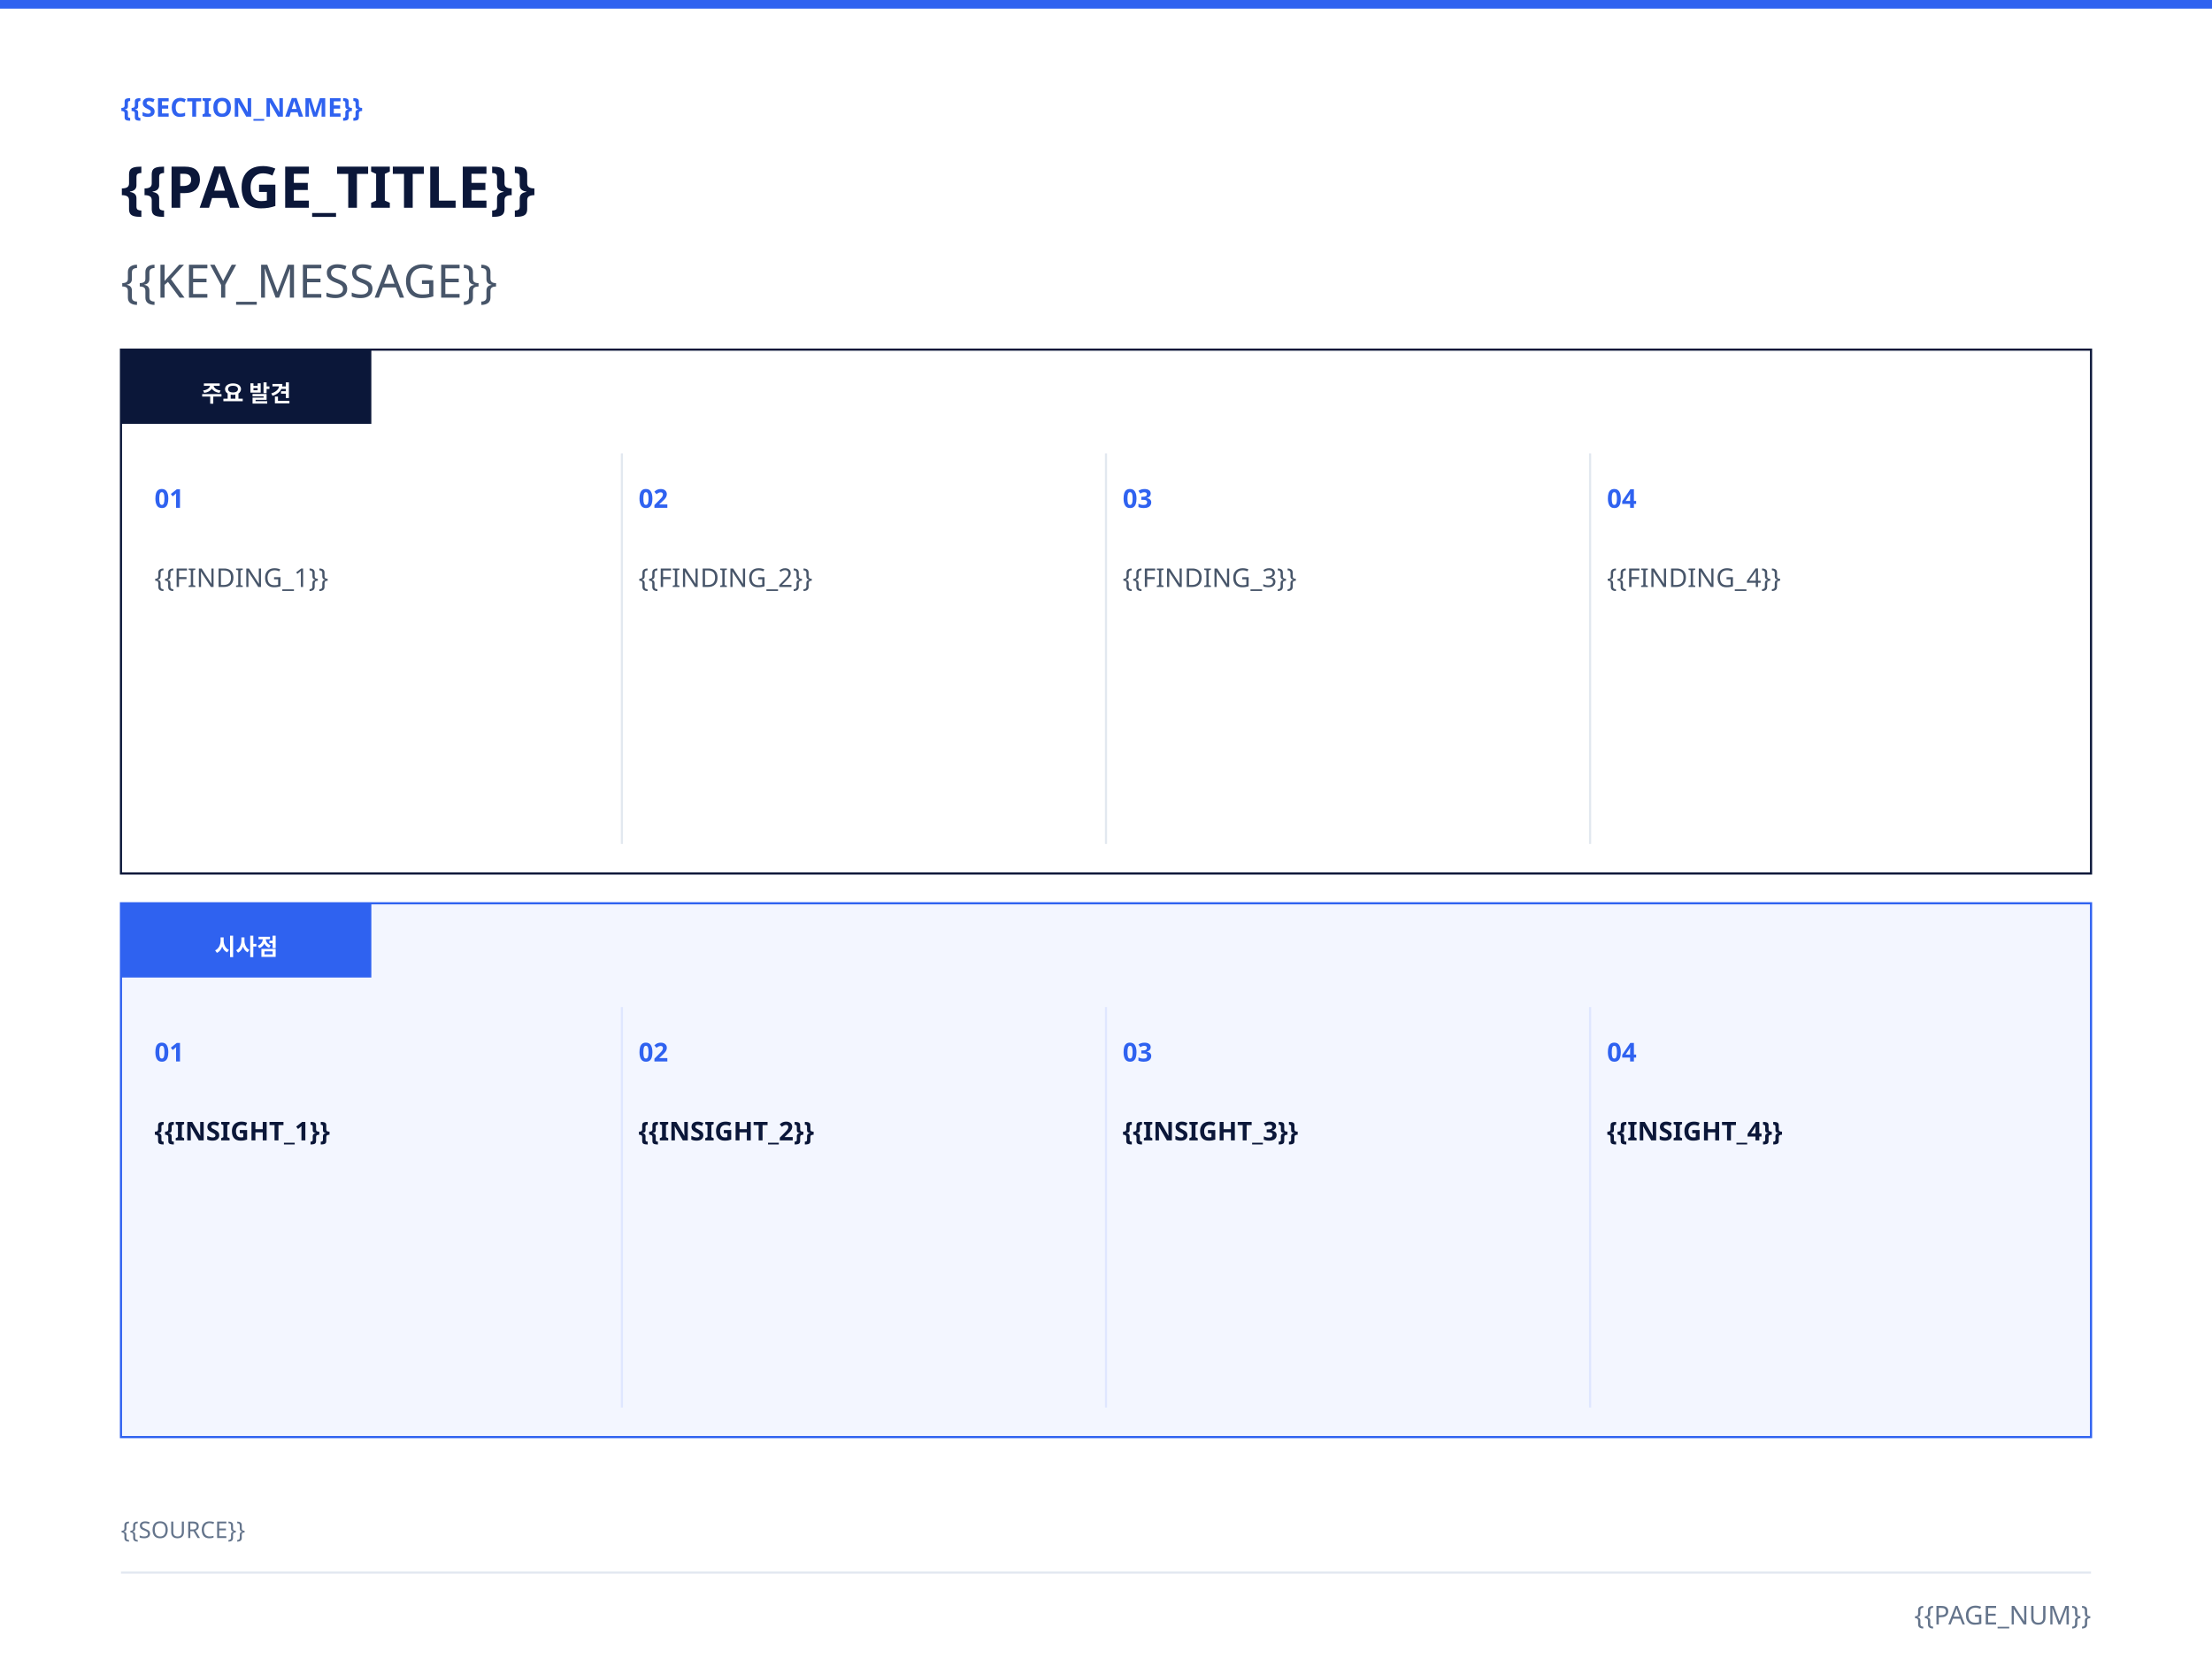
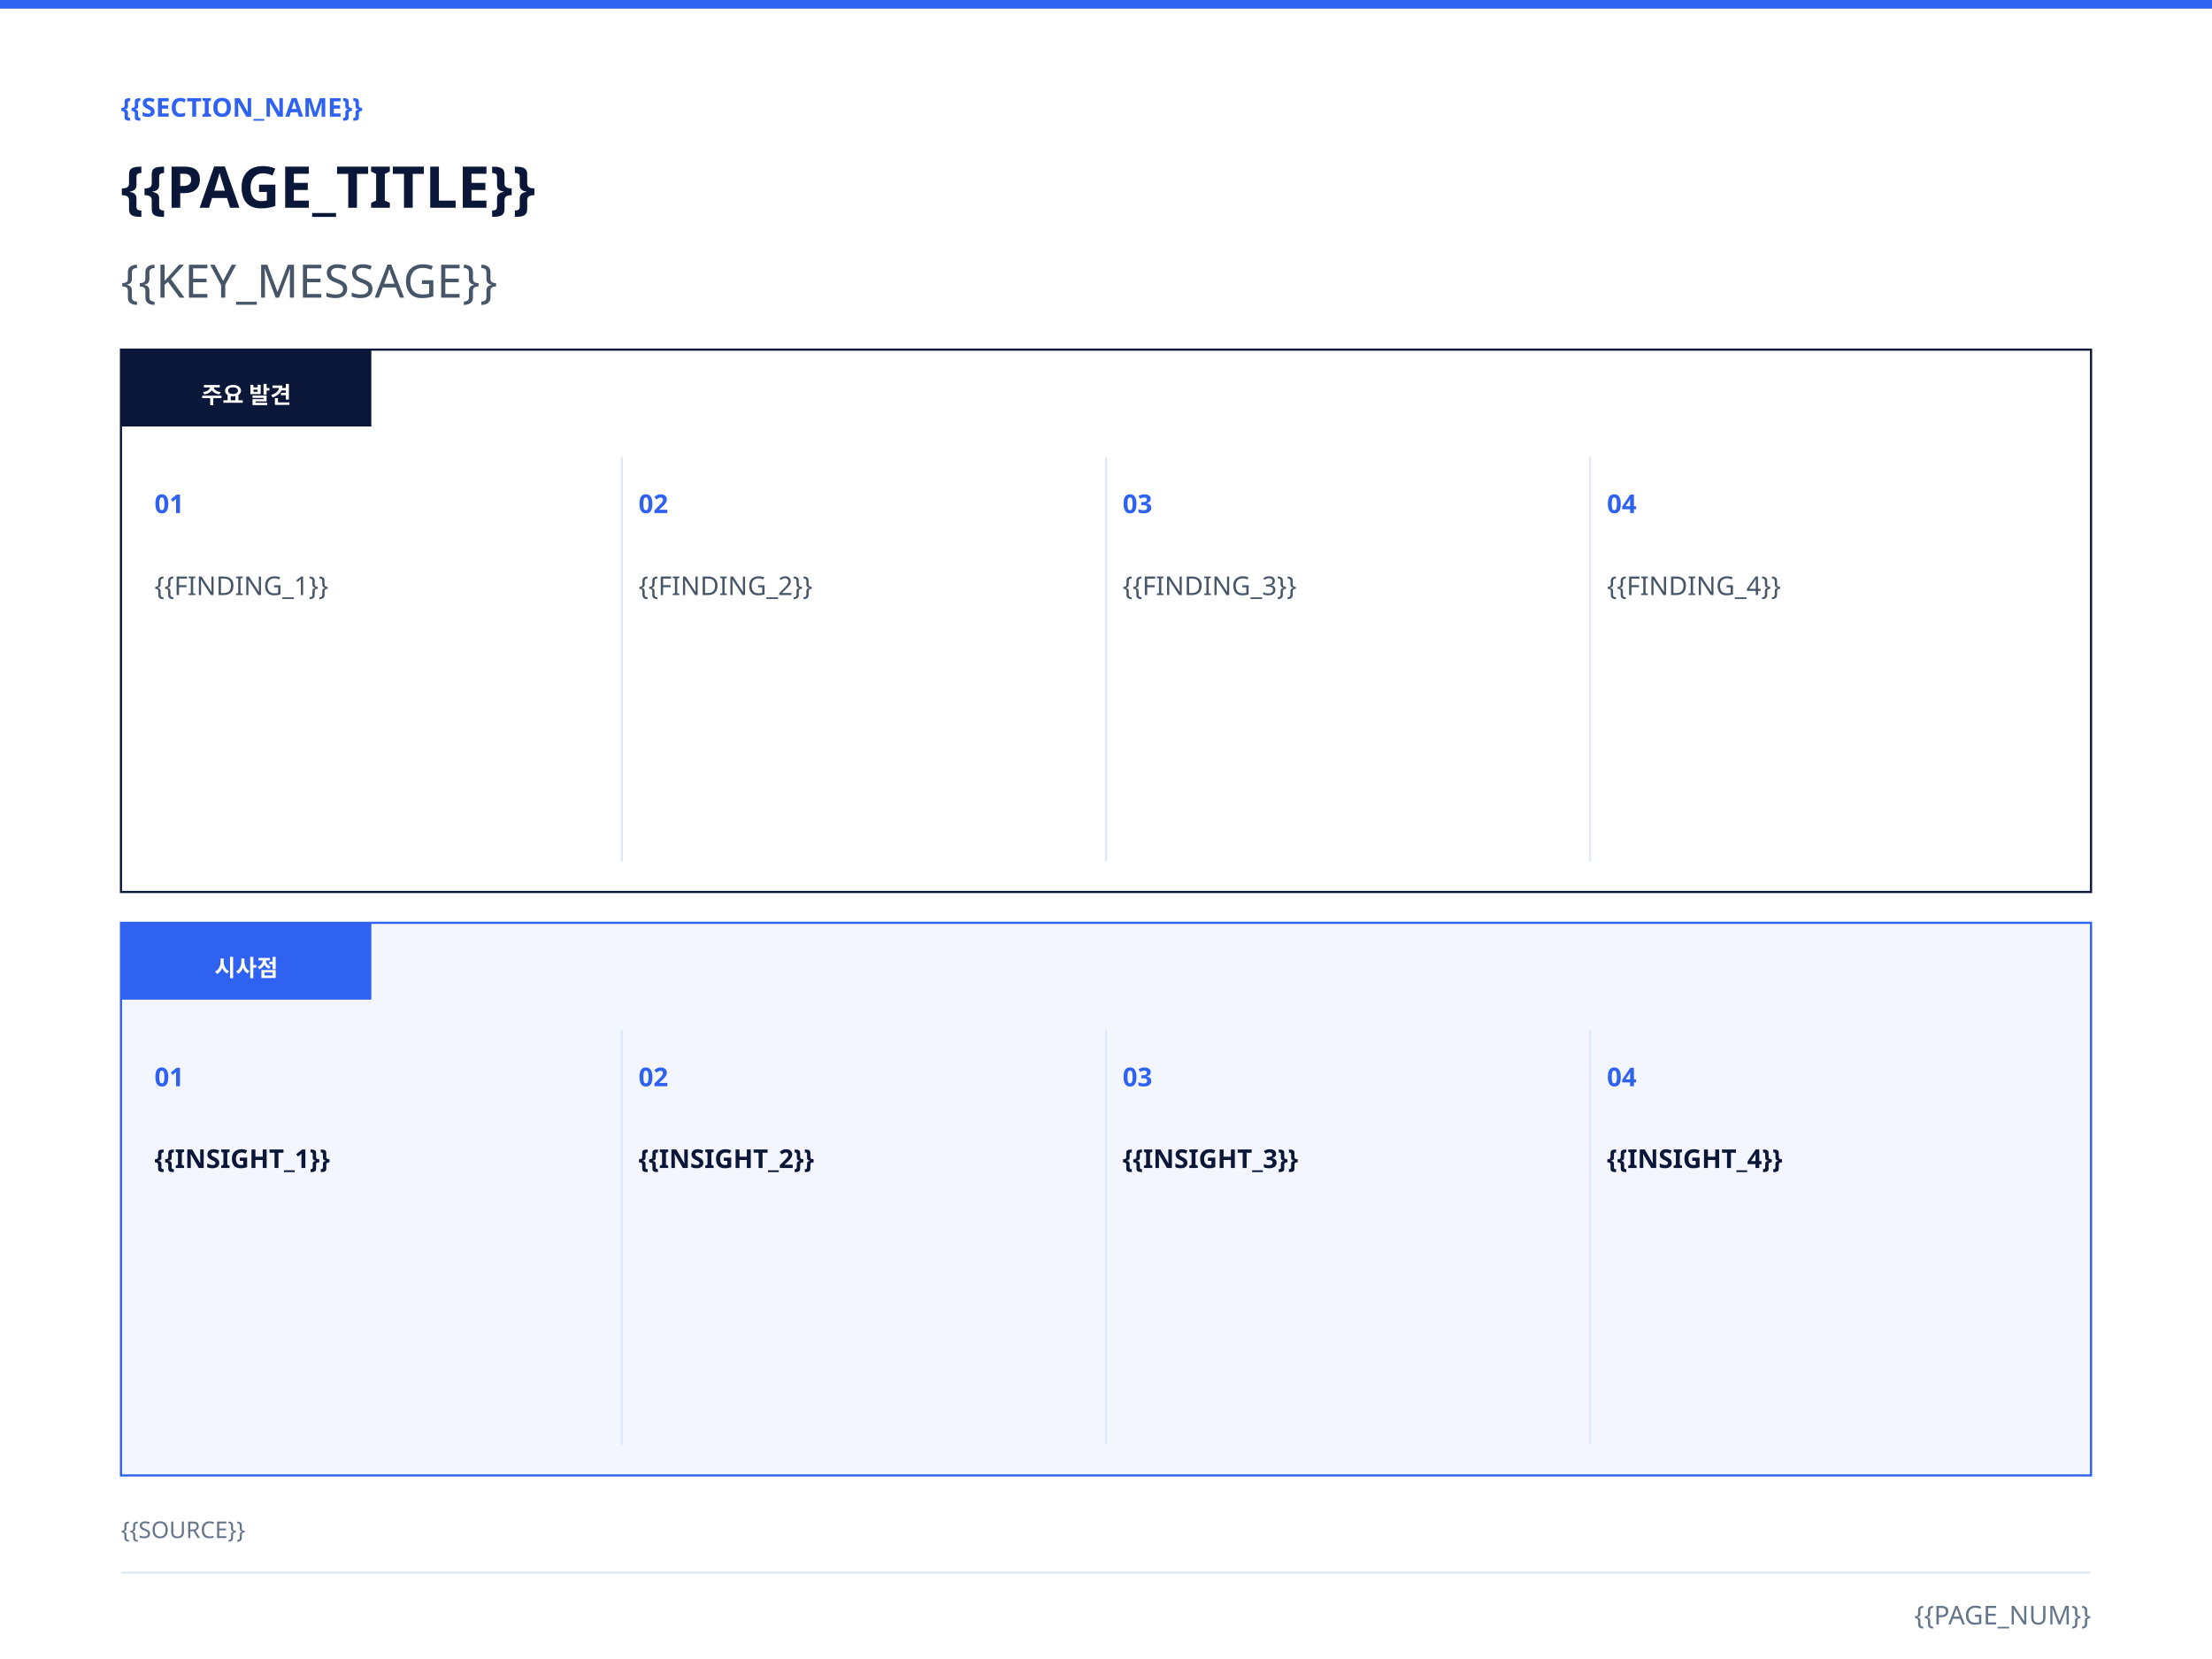
<svg xmlns="http://www.w3.org/2000/svg" viewBox="0 0 1024 768" data-pptx-master="innercarry-master-4x3" data-pptx-master-name="이너캐리 4:3" data-pptx-layout="innercarry-findings-insights" data-pptx-layout-name="이너캐리 발견·시사점 2단">
  <rect id="master-bg" x="0" y="0" width="1024" height="831.62" fill="#FFFFFF" data-pptx-layer="master" data-pptx-editable="false" />
  <rect id="top-rule" x="0" y="0" width="1024" height="4" fill="#2F62F0" data-pptx-layer="layout" data-pptx-editable="false" />
-   <rect id="findings-band" x="56" y="161.85" width="912" height="242.52" fill="#FFFFFF" stroke="#0B1739" stroke-width="1" data-pptx-layer="layout" data-pptx-editable="false" />
-   <rect id="insights-band" x="56" y="418.16" width="912" height="247.11" fill="#F3F6FF" stroke="#2F62F0" stroke-width="1" data-pptx-layer="layout" data-pptx-editable="false" />
-   <rect id="findings-tag" x="56" y="161.85" width="115.9" height="34.37" fill="#0B1739" data-pptx-layer="layout" data-pptx-editable="false" />
-   <text id="findings-tag-text" x="114" y="185.93" text-anchor="middle" font-family="&quot;IBM Plex Sans KR&quot;, &quot;Malgun Gothic&quot;, sans-serif" font-size="10.67" font-weight="700" fill="#FFFFFF" data-pptx-layer="layout" data-pptx-editable="false">주요 발견</text>
-   <rect id="insights-tag" x="56" y="418.16" width="115.9" height="34.36" fill="#2F62F0" data-pptx-layer="layout" data-pptx-editable="false" />
-   <text id="insights-tag-text" x="114" y="442.12" text-anchor="middle" font-family="&quot;IBM Plex Sans KR&quot;, &quot;Malgun Gothic&quot;, sans-serif" font-size="10.67" font-weight="700" fill="#FFFFFF" data-pptx-layer="layout" data-pptx-editable="false">시사점</text>
-   <text id="finding-1-no" x="71.5" y="235.07" font-family="&quot;IBM Plex Sans KR&quot;, &quot;Malgun Gothic&quot;, sans-serif" font-size="12" font-weight="700" fill="#2F62F0" data-pptx-layer="layout" data-pptx-editable="false">01</text>
-   <text id="insight-1-no" x="71.5" y="491.37" font-family="&quot;IBM Plex Sans KR&quot;, &quot;Malgun Gothic&quot;, sans-serif" font-size="12" font-weight="700" fill="#2F62F0" data-pptx-layer="layout" data-pptx-editable="false">01</text>
-   <line id="col-1-sep-top" x1="287.9" y1="209.9" x2="287.9" y2="390.69" stroke="#E2E8F0" stroke-width="1" data-pptx-layer="layout" data-pptx-editable="false" />
-   <line id="col-1-sep-bottom" x1="287.9" y1="466.2" x2="287.9" y2="651.59" stroke="#DFE7FF" stroke-width="1" data-pptx-layer="layout" data-pptx-editable="false" />
-   <text id="finding-2-no" x="295.6" y="235.07" font-family="&quot;IBM Plex Sans KR&quot;, &quot;Malgun Gothic&quot;, sans-serif" font-size="12" font-weight="700" fill="#2F62F0" data-pptx-layer="layout" data-pptx-editable="false">02</text>
-   <text id="insight-2-no" x="295.6" y="491.37" font-family="&quot;IBM Plex Sans KR&quot;, &quot;Malgun Gothic&quot;, sans-serif" font-size="12" font-weight="700" fill="#2F62F0" data-pptx-layer="layout" data-pptx-editable="false">02</text>
-   <line id="col-2-sep-top" x1="512" y1="209.9" x2="512" y2="390.69" stroke="#E2E8F0" stroke-width="1" data-pptx-layer="layout" data-pptx-editable="false" />
-   <line id="col-2-sep-bottom" x1="512" y1="466.2" x2="512" y2="651.59" stroke="#DFE7FF" stroke-width="1" data-pptx-layer="layout" data-pptx-editable="false" />
-   <text id="finding-3-no" x="519.7" y="235.07" font-family="&quot;IBM Plex Sans KR&quot;, &quot;Malgun Gothic&quot;, sans-serif" font-size="12" font-weight="700" fill="#2F62F0" data-pptx-layer="layout" data-pptx-editable="false">03</text>
-   <text id="insight-3-no" x="519.7" y="491.37" font-family="&quot;IBM Plex Sans KR&quot;, &quot;Malgun Gothic&quot;, sans-serif" font-size="12" font-weight="700" fill="#2F62F0" data-pptx-layer="layout" data-pptx-editable="false">03</text>
-   <line id="col-3-sep-top" x1="736.1" y1="209.9" x2="736.1" y2="390.69" stroke="#E2E8F0" stroke-width="1" data-pptx-layer="layout" data-pptx-editable="false" />
-   <line id="col-3-sep-bottom" x1="736.1" y1="466.2" x2="736.1" y2="651.59" stroke="#DFE7FF" stroke-width="1" data-pptx-layer="layout" data-pptx-editable="false" />
-   <text id="finding-4-no" x="743.9" y="235.07" font-family="&quot;IBM Plex Sans KR&quot;, &quot;Malgun Gothic&quot;, sans-serif" font-size="12" font-weight="700" fill="#2F62F0" data-pptx-layer="layout" data-pptx-editable="false">04</text>
-   <text id="insight-4-no" x="743.9" y="491.37" font-family="&quot;IBM Plex Sans KR&quot;, &quot;Malgun Gothic&quot;, sans-serif" font-size="12" font-weight="700" fill="#2F62F0" data-pptx-layer="layout" data-pptx-editable="false">04</text>
+   <rect id="findings-band" x="56" y="161.85" width="912" height="251.07" fill="#FFFFFF" stroke="#0B1739" stroke-width="1" data-pptx-layer="layout" data-pptx-editable="false" />
+   <rect id="insights-band" x="56" y="427.2" width="912" height="255.82" fill="#F3F6FF" stroke="#2F62F0" stroke-width="1" data-pptx-layer="layout" data-pptx-editable="false" />
+   <rect id="findings-tag" x="56" y="161.85" width="115.9" height="35.58" fill="#0B1739" data-pptx-layer="layout" data-pptx-editable="false" />
+   <text id="findings-tag-text" x="114" y="186.66" text-anchor="middle" font-family="&quot;IBM Plex Sans KR&quot;, &quot;Malgun Gothic&quot;, sans-serif" font-size="10.67" font-weight="700" fill="#FFFFFF" data-pptx-layer="layout" data-pptx-editable="false">주요 발견</text>
+   <rect id="insights-tag" x="56" y="427.2" width="115.9" height="35.57" fill="#2F62F0" data-pptx-layer="layout" data-pptx-editable="false" />
+   <text id="insights-tag-text" x="114" y="451.89" text-anchor="middle" font-family="&quot;IBM Plex Sans KR&quot;, &quot;Malgun Gothic&quot;, sans-serif" font-size="10.67" font-weight="700" fill="#FFFFFF" data-pptx-layer="layout" data-pptx-editable="false">시사점</text>
+   <text id="finding-1-no" x="71.5" y="237.52" font-family="&quot;IBM Plex Sans KR&quot;, &quot;Malgun Gothic&quot;, sans-serif" font-size="12" font-weight="700" fill="#2F62F0" data-pptx-layer="layout" data-pptx-editable="false">01</text>
+   <text id="insight-1-no" x="71.5" y="502.86" font-family="&quot;IBM Plex Sans KR&quot;, &quot;Malgun Gothic&quot;, sans-serif" font-size="12" font-weight="700" fill="#2F62F0" data-pptx-layer="layout" data-pptx-editable="false">01</text>
+   <line id="col-1-sep-top" x1="287.9" y1="211.59" x2="287.9" y2="398.76" stroke="#E2E8F0" stroke-width="1" data-pptx-layer="layout" data-pptx-editable="false" />
+   <line id="col-1-sep-bottom" x1="287.9" y1="476.93" x2="287.9" y2="668.86" stroke="#DFE7FF" stroke-width="1" data-pptx-layer="layout" data-pptx-editable="false" />
+   <text id="finding-2-no" x="295.6" y="237.52" font-family="&quot;IBM Plex Sans KR&quot;, &quot;Malgun Gothic&quot;, sans-serif" font-size="12" font-weight="700" fill="#2F62F0" data-pptx-layer="layout" data-pptx-editable="false">02</text>
+   <text id="insight-2-no" x="295.6" y="502.86" font-family="&quot;IBM Plex Sans KR&quot;, &quot;Malgun Gothic&quot;, sans-serif" font-size="12" font-weight="700" fill="#2F62F0" data-pptx-layer="layout" data-pptx-editable="false">02</text>
+   <line id="col-2-sep-top" x1="512" y1="211.59" x2="512" y2="398.76" stroke="#E2E8F0" stroke-width="1" data-pptx-layer="layout" data-pptx-editable="false" />
+   <line id="col-2-sep-bottom" x1="512" y1="476.93" x2="512" y2="668.86" stroke="#DFE7FF" stroke-width="1" data-pptx-layer="layout" data-pptx-editable="false" />
+   <text id="finding-3-no" x="519.7" y="237.52" font-family="&quot;IBM Plex Sans KR&quot;, &quot;Malgun Gothic&quot;, sans-serif" font-size="12" font-weight="700" fill="#2F62F0" data-pptx-layer="layout" data-pptx-editable="false">03</text>
+   <text id="insight-3-no" x="519.7" y="502.86" font-family="&quot;IBM Plex Sans KR&quot;, &quot;Malgun Gothic&quot;, sans-serif" font-size="12" font-weight="700" fill="#2F62F0" data-pptx-layer="layout" data-pptx-editable="false">03</text>
+   <line id="col-3-sep-top" x1="736.1" y1="211.59" x2="736.1" y2="398.76" stroke="#E2E8F0" stroke-width="1" data-pptx-layer="layout" data-pptx-editable="false" />
+   <line id="col-3-sep-bottom" x1="736.1" y1="476.93" x2="736.1" y2="668.86" stroke="#DFE7FF" stroke-width="1" data-pptx-layer="layout" data-pptx-editable="false" />
+   <text id="finding-4-no" x="743.9" y="237.52" font-family="&quot;IBM Plex Sans KR&quot;, &quot;Malgun Gothic&quot;, sans-serif" font-size="12" font-weight="700" fill="#2F62F0" data-pptx-layer="layout" data-pptx-editable="false">04</text>
+   <text id="insight-4-no" x="743.9" y="502.86" font-family="&quot;IBM Plex Sans KR&quot;, &quot;Malgun Gothic&quot;, sans-serif" font-size="12" font-weight="700" fill="#2F62F0" data-pptx-layer="layout" data-pptx-editable="false">04</text>
  <line id="footer-line" x1="56" y1="728" x2="968" y2="728" stroke="#E2E8F0" stroke-width="1" data-pptx-layer="layout" data-pptx-editable="false" />
  <g id="content-title" data-pptx-placeholder="title" data-pptx-placeholder-bounds="56 68 912 36.94">
    <text id="content-title-carrier" data-pptx-placeholder-carrier="true" x="56" y="96.19" font-family="&quot;IBM Plex Sans KR&quot;, &quot;Malgun Gothic&quot;, sans-serif" font-size="26.67" font-weight="700" fill="#0B1739">{{PAGE_TITLE}}</text>
  </g>
  <g id="key-message" data-pptx-placeholder="body" data-pptx-placeholder-idx="90" data-pptx-placeholder-bounds="56 113.7 912 30.64">
    <text id="key-message-carrier" data-pptx-placeholder-carrier="true" x="56" y="137.78" font-family="&quot;IBM Plex Sans KR&quot;, &quot;Malgun Gothic&quot;, sans-serif" font-size="21.33" font-weight="400" fill="#475569">{{KEY_MESSAGE}}</text>
  </g>
-   <g id="finding-1" data-pptx-placeholder="body" data-pptx-placeholder-anchor="middle" data-pptx-placeholder-idx="1" data-pptx-placeholder-bounds="71.5 244.26 200.9 146.43">
-     <text id="finding-1-carrier" data-pptx-placeholder-carrier="true" x="71.5" y="271.73" font-family="&quot;IBM Plex Sans KR&quot;, &quot;Malgun Gothic&quot;, sans-serif" font-size="12" font-weight="400" fill="#475569">{{FINDING_1}}</text>
+   <g id="finding-1" data-pptx-placeholder="body" data-pptx-placeholder-anchor="middle" data-pptx-placeholder-idx="1" data-pptx-placeholder-bounds="71.5 247.17 200.9 151.59">
+     <text id="finding-1-carrier" data-pptx-placeholder-carrier="true" x="71.5" y="275.47" font-family="&quot;IBM Plex Sans KR&quot;, &quot;Malgun Gothic&quot;, sans-serif" font-size="12" font-weight="400" fill="#475569">{{FINDING_1}}</text>
  </g>
-   <g id="insight-1" data-pptx-placeholder="body" data-pptx-placeholder-anchor="middle" data-pptx-placeholder-idx="2" data-pptx-placeholder-bounds="71.5 500.57 200.9 151.02">
-     <text id="insight-1-carrier" data-pptx-placeholder-carrier="true" x="71.5" y="527.92" font-family="&quot;IBM Plex Sans KR&quot;, &quot;Malgun Gothic&quot;, sans-serif" font-size="12" font-weight="700" fill="#0B1739">{{INSIGHT_1}}</text>
+   <g id="insight-1" data-pptx-placeholder="body" data-pptx-placeholder-anchor="middle" data-pptx-placeholder-idx="2" data-pptx-placeholder-bounds="71.5 512.51 200.9 156.34">
+     <text id="insight-1-carrier" data-pptx-placeholder-carrier="true" x="71.5" y="540.7" font-family="&quot;IBM Plex Sans KR&quot;, &quot;Malgun Gothic&quot;, sans-serif" font-size="12" font-weight="700" fill="#0B1739">{{INSIGHT_1}}</text>
  </g>
-   <g id="finding-2" data-pptx-placeholder="body" data-pptx-placeholder-anchor="middle" data-pptx-placeholder-idx="3" data-pptx-placeholder-bounds="295.6 244.26 200.9 146.43">
-     <text id="finding-2-carrier" data-pptx-placeholder-carrier="true" x="295.6" y="271.73" font-family="&quot;IBM Plex Sans KR&quot;, &quot;Malgun Gothic&quot;, sans-serif" font-size="12" font-weight="400" fill="#475569">{{FINDING_2}}</text>
+   <g id="finding-2" data-pptx-placeholder="body" data-pptx-placeholder-anchor="middle" data-pptx-placeholder-idx="3" data-pptx-placeholder-bounds="295.6 247.17 200.9 151.59">
+     <text id="finding-2-carrier" data-pptx-placeholder-carrier="true" x="295.6" y="275.47" font-family="&quot;IBM Plex Sans KR&quot;, &quot;Malgun Gothic&quot;, sans-serif" font-size="12" font-weight="400" fill="#475569">{{FINDING_2}}</text>
  </g>
-   <g id="insight-2" data-pptx-placeholder="body" data-pptx-placeholder-anchor="middle" data-pptx-placeholder-idx="4" data-pptx-placeholder-bounds="295.6 500.57 200.9 151.02">
-     <text id="insight-2-carrier" data-pptx-placeholder-carrier="true" x="295.6" y="527.92" font-family="&quot;IBM Plex Sans KR&quot;, &quot;Malgun Gothic&quot;, sans-serif" font-size="12" font-weight="700" fill="#0B1739">{{INSIGHT_2}}</text>
+   <g id="insight-2" data-pptx-placeholder="body" data-pptx-placeholder-anchor="middle" data-pptx-placeholder-idx="4" data-pptx-placeholder-bounds="295.6 512.51 200.9 156.34">
+     <text id="insight-2-carrier" data-pptx-placeholder-carrier="true" x="295.6" y="540.7" font-family="&quot;IBM Plex Sans KR&quot;, &quot;Malgun Gothic&quot;, sans-serif" font-size="12" font-weight="700" fill="#0B1739">{{INSIGHT_2}}</text>
  </g>
-   <g id="finding-3" data-pptx-placeholder="body" data-pptx-placeholder-anchor="middle" data-pptx-placeholder-idx="5" data-pptx-placeholder-bounds="519.7 244.26 200.9 146.43">
-     <text id="finding-3-carrier" data-pptx-placeholder-carrier="true" x="519.7" y="271.73" font-family="&quot;IBM Plex Sans KR&quot;, &quot;Malgun Gothic&quot;, sans-serif" font-size="12" font-weight="400" fill="#475569">{{FINDING_3}}</text>
+   <g id="finding-3" data-pptx-placeholder="body" data-pptx-placeholder-anchor="middle" data-pptx-placeholder-idx="5" data-pptx-placeholder-bounds="519.7 247.17 200.9 151.59">
+     <text id="finding-3-carrier" data-pptx-placeholder-carrier="true" x="519.7" y="275.47" font-family="&quot;IBM Plex Sans KR&quot;, &quot;Malgun Gothic&quot;, sans-serif" font-size="12" font-weight="400" fill="#475569">{{FINDING_3}}</text>
  </g>
-   <g id="insight-3" data-pptx-placeholder="body" data-pptx-placeholder-anchor="middle" data-pptx-placeholder-idx="6" data-pptx-placeholder-bounds="519.7 500.57 200.9 151.02">
-     <text id="insight-3-carrier" data-pptx-placeholder-carrier="true" x="519.7" y="527.92" font-family="&quot;IBM Plex Sans KR&quot;, &quot;Malgun Gothic&quot;, sans-serif" font-size="12" font-weight="700" fill="#0B1739">{{INSIGHT_3}}</text>
+   <g id="insight-3" data-pptx-placeholder="body" data-pptx-placeholder-anchor="middle" data-pptx-placeholder-idx="6" data-pptx-placeholder-bounds="519.7 512.51 200.9 156.34">
+     <text id="insight-3-carrier" data-pptx-placeholder-carrier="true" x="519.7" y="540.7" font-family="&quot;IBM Plex Sans KR&quot;, &quot;Malgun Gothic&quot;, sans-serif" font-size="12" font-weight="700" fill="#0B1739">{{INSIGHT_3}}</text>
  </g>
-   <g id="finding-4" data-pptx-placeholder="body" data-pptx-placeholder-anchor="middle" data-pptx-placeholder-idx="7" data-pptx-placeholder-bounds="743.9 244.26 200.9 146.43">
-     <text id="finding-4-carrier" data-pptx-placeholder-carrier="true" x="743.9" y="271.73" font-family="&quot;IBM Plex Sans KR&quot;, &quot;Malgun Gothic&quot;, sans-serif" font-size="12" font-weight="400" fill="#475569">{{FINDING_4}}</text>
+   <g id="finding-4" data-pptx-placeholder="body" data-pptx-placeholder-anchor="middle" data-pptx-placeholder-idx="7" data-pptx-placeholder-bounds="743.9 247.17 200.9 151.59">
+     <text id="finding-4-carrier" data-pptx-placeholder-carrier="true" x="743.9" y="275.47" font-family="&quot;IBM Plex Sans KR&quot;, &quot;Malgun Gothic&quot;, sans-serif" font-size="12" font-weight="400" fill="#475569">{{FINDING_4}}</text>
  </g>
-   <g id="insight-4" data-pptx-placeholder="body" data-pptx-placeholder-anchor="middle" data-pptx-placeholder-idx="8" data-pptx-placeholder-bounds="743.9 500.57 200.9 151.02">
-     <text id="insight-4-carrier" data-pptx-placeholder-carrier="true" x="743.9" y="527.92" font-family="&quot;IBM Plex Sans KR&quot;, &quot;Malgun Gothic&quot;, sans-serif" font-size="12" font-weight="700" fill="#0B1739">{{INSIGHT_4}}</text>
+   <g id="insight-4" data-pptx-placeholder="body" data-pptx-placeholder-anchor="middle" data-pptx-placeholder-idx="8" data-pptx-placeholder-bounds="743.9 512.51 200.9 156.34">
+     <text id="insight-4-carrier" data-pptx-placeholder-carrier="true" x="743.9" y="540.7" font-family="&quot;IBM Plex Sans KR&quot;, &quot;Malgun Gothic&quot;, sans-serif" font-size="12" font-weight="700" fill="#0B1739">{{INSIGHT_4}}</text>
  </g>
  <g id="source-note" data-pptx-placeholder="body" data-pptx-placeholder-idx="91" data-pptx-placeholder-bounds="56 700 912 16">
    <text id="source-note-carrier" data-pptx-placeholder-carrier="true" x="56" y="712" font-family="&quot;IBM Plex Sans KR&quot;, &quot;Malgun Gothic&quot;, sans-serif" font-size="10.67" font-weight="400" fill="#64748B">{{SOURCE}}</text>
  </g>
  <g id="footer-section" data-pptx-placeholder="footer" data-pptx-placeholder-bounds="56 40 600 18">
    <text id="footer-section-carrier" data-pptx-placeholder-carrier="true" x="56" y="54" font-family="&quot;IBM Plex Sans KR&quot;, &quot;Malgun Gothic&quot;, sans-serif" font-size="12" font-weight="700" fill="#2F62F0">{{SECTION_NAME}}</text>
  </g>
  <g id="page-number" data-pptx-placeholder="slide-number" data-pptx-placeholder-bounds="888 736 80 20">
    <text id="page-number-carrier" data-pptx-placeholder-carrier="true" x="968" y="752" text-anchor="end" font-family="&quot;IBM Plex Sans KR&quot;, &quot;Malgun Gothic&quot;, sans-serif" font-size="12" font-weight="400" fill="#64748B">{{PAGE_NUM}}</text>
  </g>
</svg>
